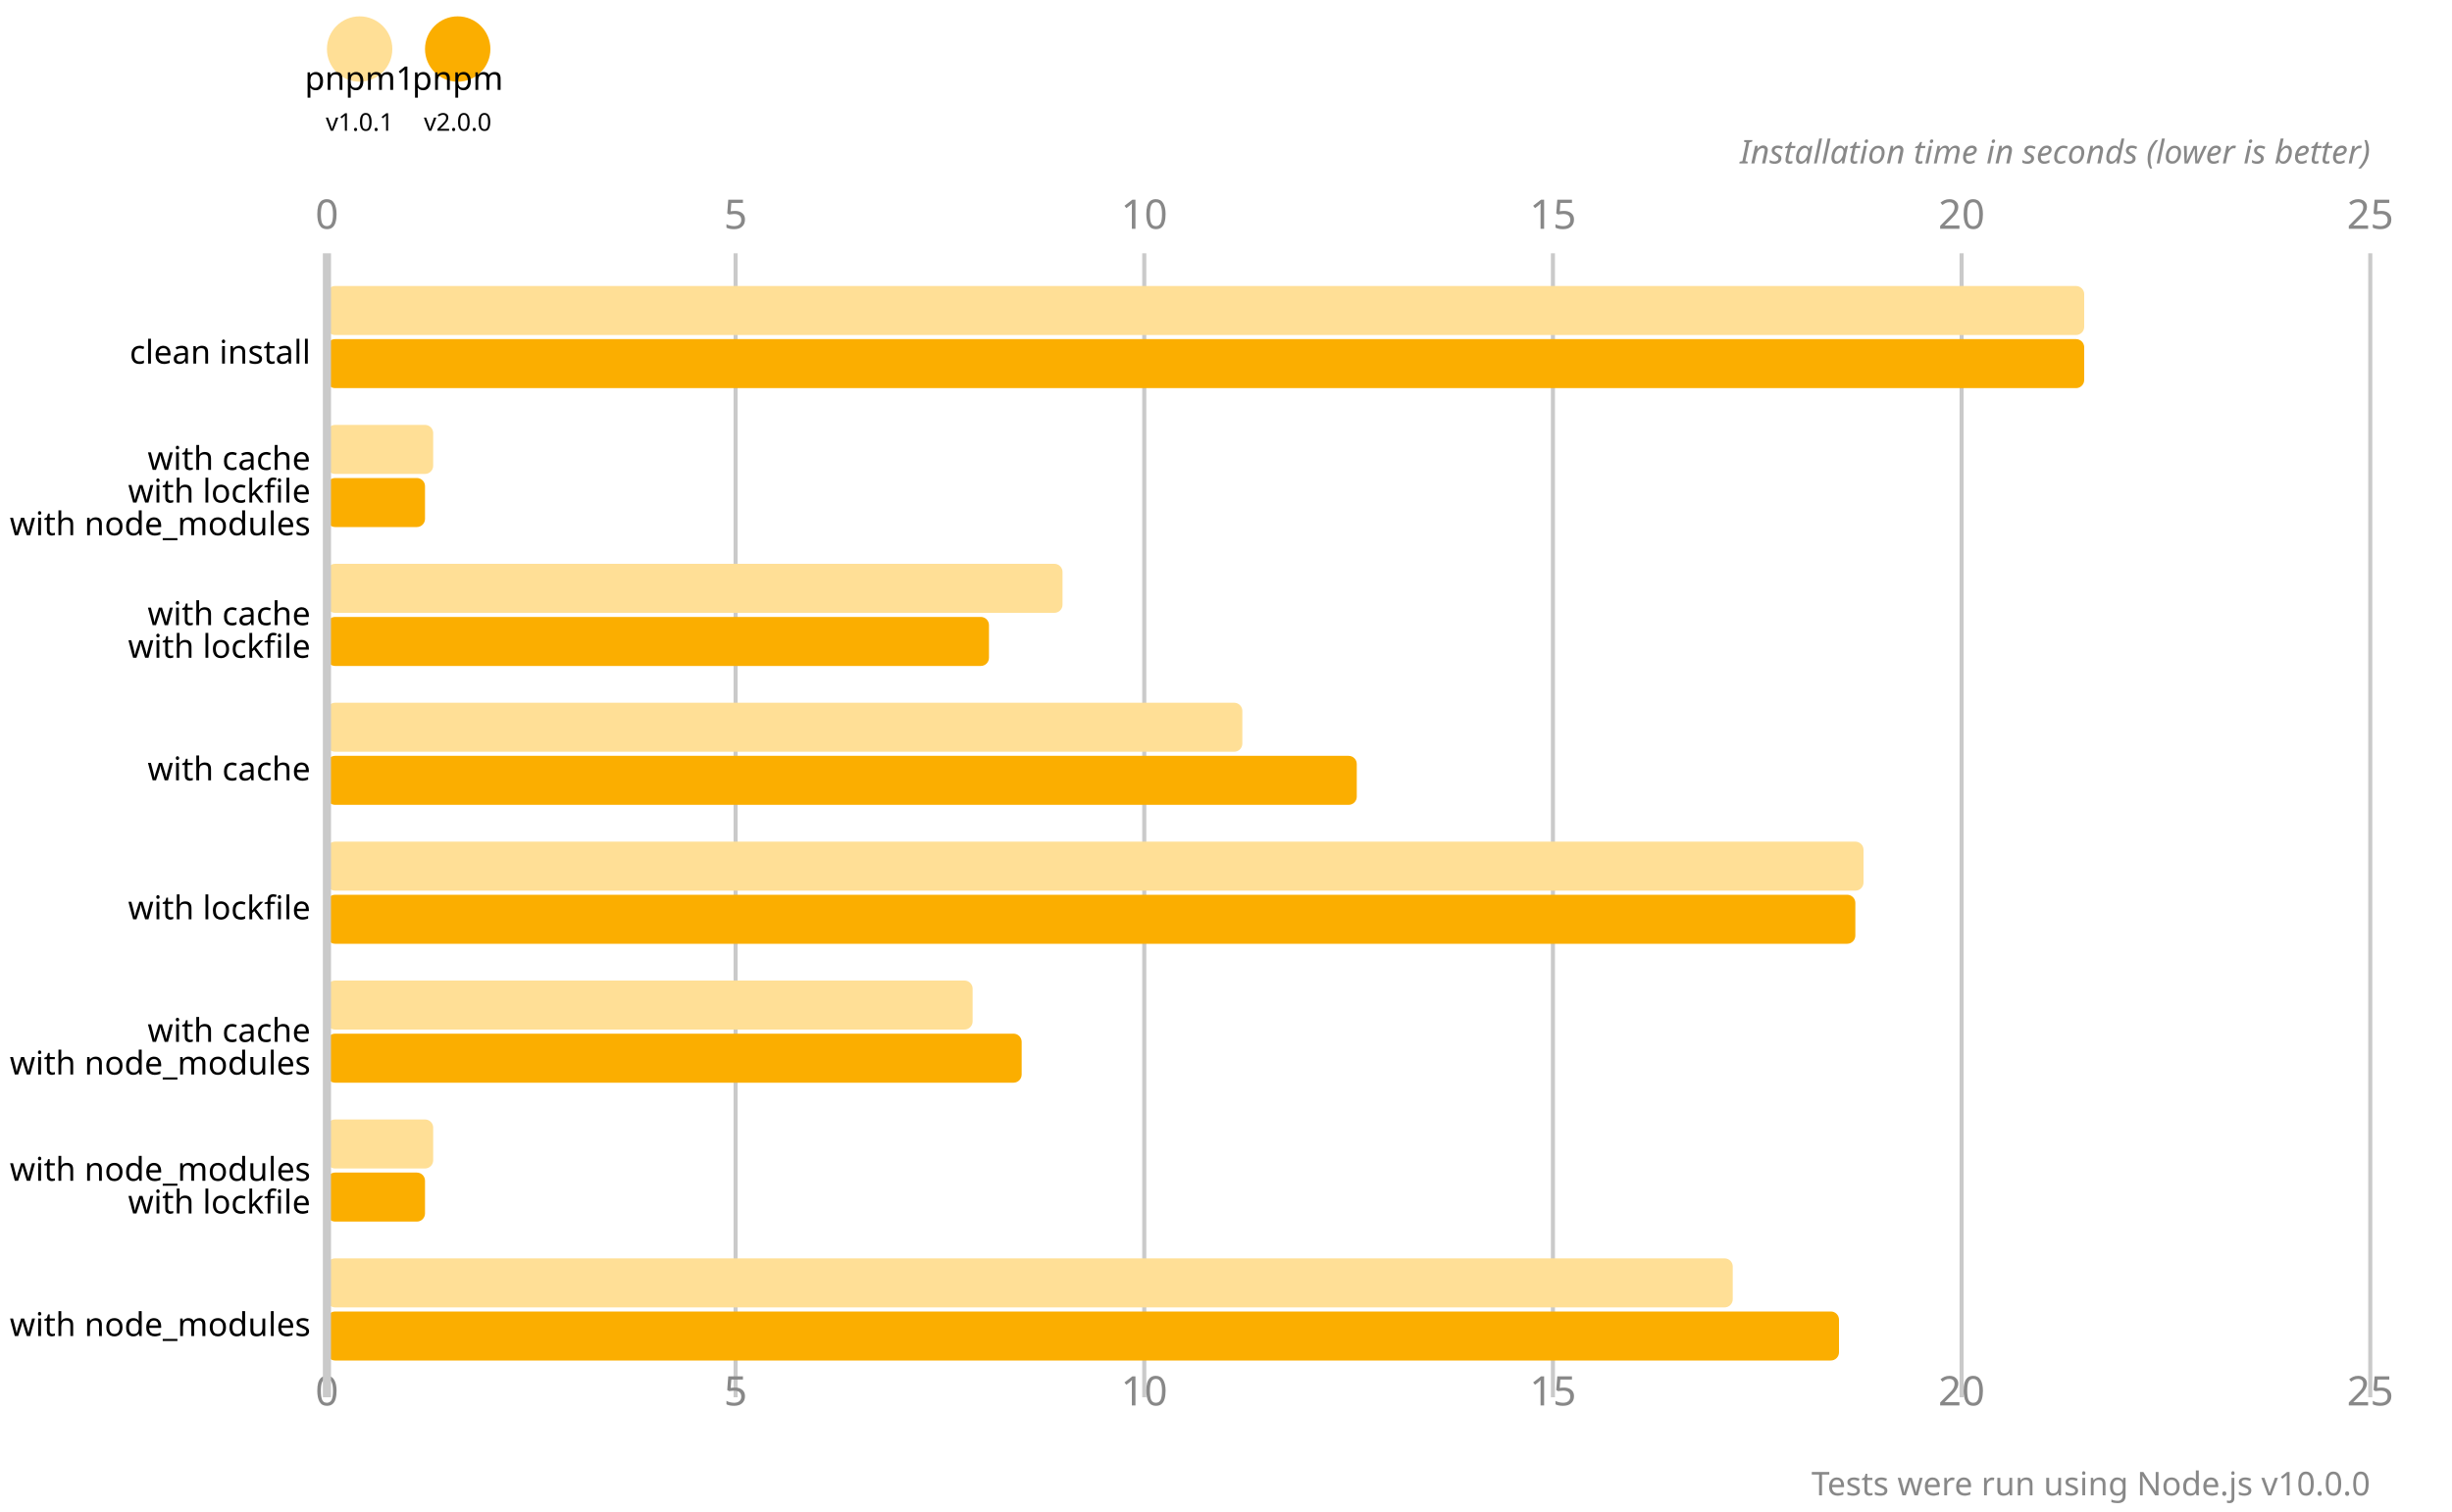
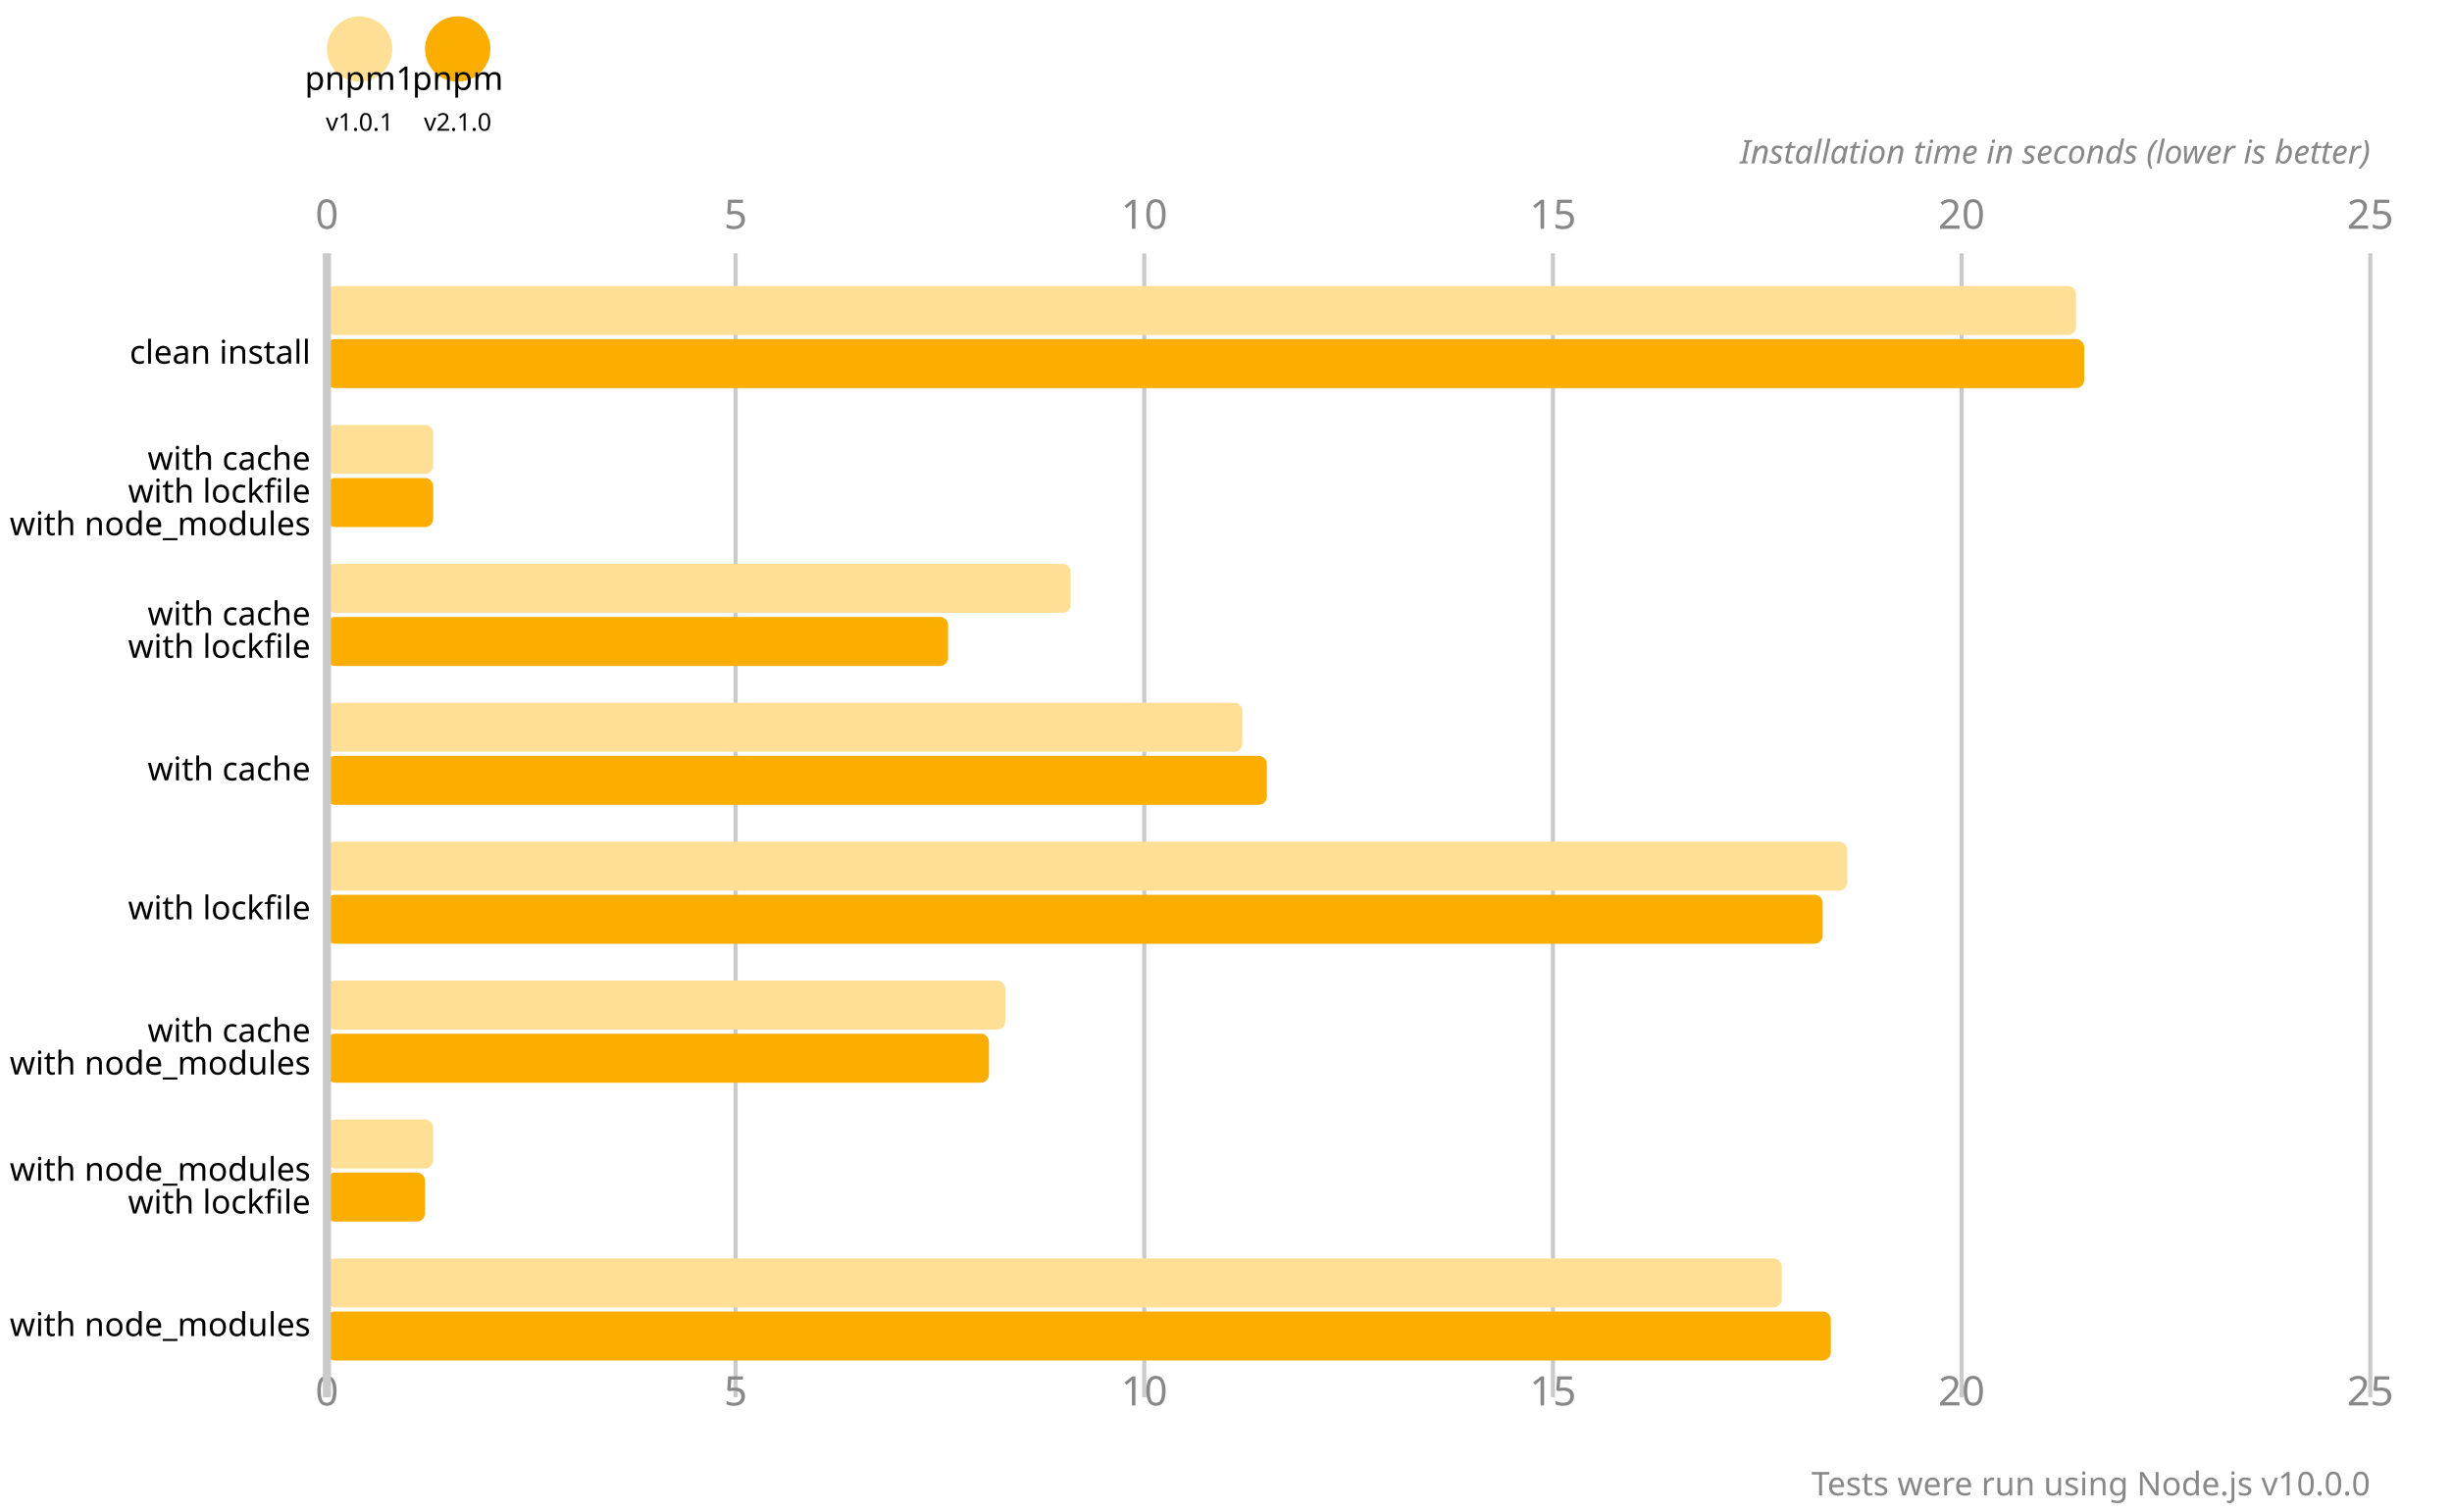
<svg xmlns="http://www.w3.org/2000/svg" version="1.1" viewBox="0 0 300 185">
  <circle cx="44" cy="6" r="4" fill="#ffdf96" />
  <text x="44" y="11" font-size="4" font-family="system-ui" alignment-baseline="hanging" text-anchor="middle">pnpm1</text>
  <text x="44" y="16" font-size="3" font-family="system-ui" alignment-baseline="hanging" text-anchor="middle">v1.0.1</text>
  <circle cx="56" cy="6" r="4" fill="#fbae00" />
  <text x="56" y="11" font-size="4" font-family="system-ui" alignment-baseline="hanging" text-anchor="middle">pnpm</text>
-   <text x="56" y="16" font-size="3" font-family="system-ui" alignment-baseline="hanging" text-anchor="middle">v2.0.0</text>
+   <text x="56" y="16" font-size="3" font-family="system-ui" alignment-baseline="hanging" text-anchor="middle">v2.1.0</text>
  <text x="40" y="28" fill="#888" font-size="5" font-family="system-ui" text-anchor="middle">0</text>
  <text x="40" y="172" fill="#888" font-size="5" font-family="system-ui" text-anchor="middle" alignment-baseline="hanging">0</text>
  <line x1="90" y1="31" x2="90" y2="171" stroke-width="0.5" stroke="#cacaca" />
  <text x="90" y="28" fill="#888" font-size="5" font-family="system-ui" text-anchor="middle">5</text>
  <text x="90" y="172" fill="#888" font-size="5" font-family="system-ui" text-anchor="middle" alignment-baseline="hanging">5</text>
  <line x1="140" y1="31" x2="140" y2="171" stroke-width="0.5" stroke="#cacaca" />
  <text x="140" y="28" fill="#888" font-size="5" font-family="system-ui" text-anchor="middle">10</text>
  <text x="140" y="172" fill="#888" font-size="5" font-family="system-ui" text-anchor="middle" alignment-baseline="hanging">10</text>
  <line x1="190" y1="31" x2="190" y2="171" stroke-width="0.5" stroke="#cacaca" />
  <text x="190" y="28" fill="#888" font-size="5" font-family="system-ui" text-anchor="middle">15</text>
  <text x="190" y="172" fill="#888" font-size="5" font-family="system-ui" text-anchor="middle" alignment-baseline="hanging">15</text>
  <line x1="240" y1="31" x2="240" y2="171" stroke-width="0.5" stroke="#cacaca" />
  <text x="240" y="28" fill="#888" font-size="5" font-family="system-ui" text-anchor="middle">20</text>
  <text x="240" y="172" fill="#888" font-size="5" font-family="system-ui" text-anchor="middle" alignment-baseline="hanging">20</text>
  <line x1="290" y1="31" x2="290" y2="171" stroke-width="0.5" stroke="#cacaca" />
  <text x="290" y="28" fill="#888" font-size="5" font-family="system-ui" text-anchor="middle">25</text>
  <text x="290" y="172" fill="#888" font-size="5" font-family="system-ui" text-anchor="middle" alignment-baseline="hanging">25</text>
  <text x="290" y="20" font-size="4" font-family="system-ui" font-style="italic" text-anchor="end" fill="#888">Installation time in seconds (lower is better)</text>
-   <rect x="40" y="35" width="215" height="6" fill="#ffdf96" rx="1" ry="1" />
+   <rect x="40" y="35" width="214" height="6" fill="#ffdf96" rx="1" ry="1" />
  <rect x="40" y="41.5" width="215" height="6" fill="#fbae00" rx="1" ry="1" />
  <rect x="40" y="52" width="13" height="6" fill="#ffdf96" rx="1" ry="1" />
-   <rect x="40" y="58.5" width="12" height="6" fill="#fbae00" rx="1" ry="1" />
-   <rect x="40" y="69" width="90" height="6" fill="#ffdf96" rx="1" ry="1" />
-   <rect x="40" y="75.5" width="81" height="6" fill="#fbae00" rx="1" ry="1" />
+   <rect x="40" y="58.5" width="13" height="6" fill="#fbae00" rx="1" ry="1" />
+   <rect x="40" y="69" width="91" height="6" fill="#ffdf96" rx="1" ry="1" />
+   <rect x="40" y="75.5" width="76" height="6" fill="#fbae00" rx="1" ry="1" />
  <rect x="40" y="86" width="112" height="6" fill="#ffdf96" rx="1" ry="1" />
-   <rect x="40" y="92.5" width="126" height="6" fill="#fbae00" rx="1" ry="1" />
-   <rect x="40" y="103" width="188" height="6" fill="#ffdf96" rx="1" ry="1" />
-   <rect x="40" y="109.5" width="187" height="6" fill="#fbae00" rx="1" ry="1" />
-   <rect x="40" y="120" width="79" height="6" fill="#ffdf96" rx="1" ry="1" />
-   <rect x="40" y="126.5" width="85" height="6" fill="#fbae00" rx="1" ry="1" />
+   <rect x="40" y="92.5" width="115" height="6" fill="#fbae00" rx="1" ry="1" />
+   <rect x="40" y="103" width="186" height="6" fill="#ffdf96" rx="1" ry="1" />
+   <rect x="40" y="109.5" width="183" height="6" fill="#fbae00" rx="1" ry="1" />
+   <rect x="40" y="120" width="83" height="6" fill="#ffdf96" rx="1" ry="1" />
+   <rect x="40" y="126.5" width="81" height="6" fill="#fbae00" rx="1" ry="1" />
  <rect x="40" y="137" width="13" height="6" fill="#ffdf96" rx="1" ry="1" />
  <rect x="40" y="143.5" width="12" height="6" fill="#fbae00" rx="1" ry="1" />
-   <rect x="40" y="154" width="172" height="6" fill="#ffdf96" rx="1" ry="1" />
-   <rect x="40" y="160.5" width="185" height="6" fill="#fbae00" rx="1" ry="1" />
+   <rect x="40" y="154" width="178" height="6" fill="#ffdf96" rx="1" ry="1" />
+   <rect x="40" y="160.5" width="184" height="6" fill="#fbae00" rx="1" ry="1" />
  <line x1="40" y1="31" x2="40" y2="171" stroke-width="1" stroke="#cacaca" />
  <text x="38" y="44.5" font-size="4" font-family="system-ui" alignment-baseline="middle" text-anchor="end">clean install</text>
  <text x="38" y="57.5" font-size="4" font-family="system-ui" alignment-baseline="middle" text-anchor="end">with cache</text>
  <text x="38" y="61.5" font-size="4" font-family="system-ui" alignment-baseline="middle" text-anchor="end">with lockfile</text>
  <text x="38" y="65.5" font-size="4" font-family="system-ui" alignment-baseline="middle" text-anchor="end">with node_modules</text>
  <text x="38" y="76.5" font-size="4" font-family="system-ui" alignment-baseline="middle" text-anchor="end">with cache</text>
  <text x="38" y="80.5" font-size="4" font-family="system-ui" alignment-baseline="middle" text-anchor="end">with lockfile</text>
  <text x="38" y="95.5" font-size="4" font-family="system-ui" alignment-baseline="middle" text-anchor="end">with cache</text>
  <text x="38" y="112.5" font-size="4" font-family="system-ui" alignment-baseline="middle" text-anchor="end">with lockfile</text>
  <text x="38" y="127.5" font-size="4" font-family="system-ui" alignment-baseline="middle" text-anchor="end">with cache</text>
  <text x="38" y="131.5" font-size="4" font-family="system-ui" alignment-baseline="middle" text-anchor="end">with node_modules</text>
  <text x="38" y="144.5" font-size="4" font-family="system-ui" alignment-baseline="middle" text-anchor="end">with node_modules</text>
  <text x="38" y="148.5" font-size="4" font-family="system-ui" alignment-baseline="middle" text-anchor="end">with lockfile</text>
  <text x="38" y="163.5" font-size="4" font-family="system-ui" alignment-baseline="middle" text-anchor="end">with node_modules</text>
  <text x="290" y="183" font-size="4" font-family="system-ui" text-anchor="end" fill="#888">Tests were run using Node.js v10.0.0</text>
</svg>
